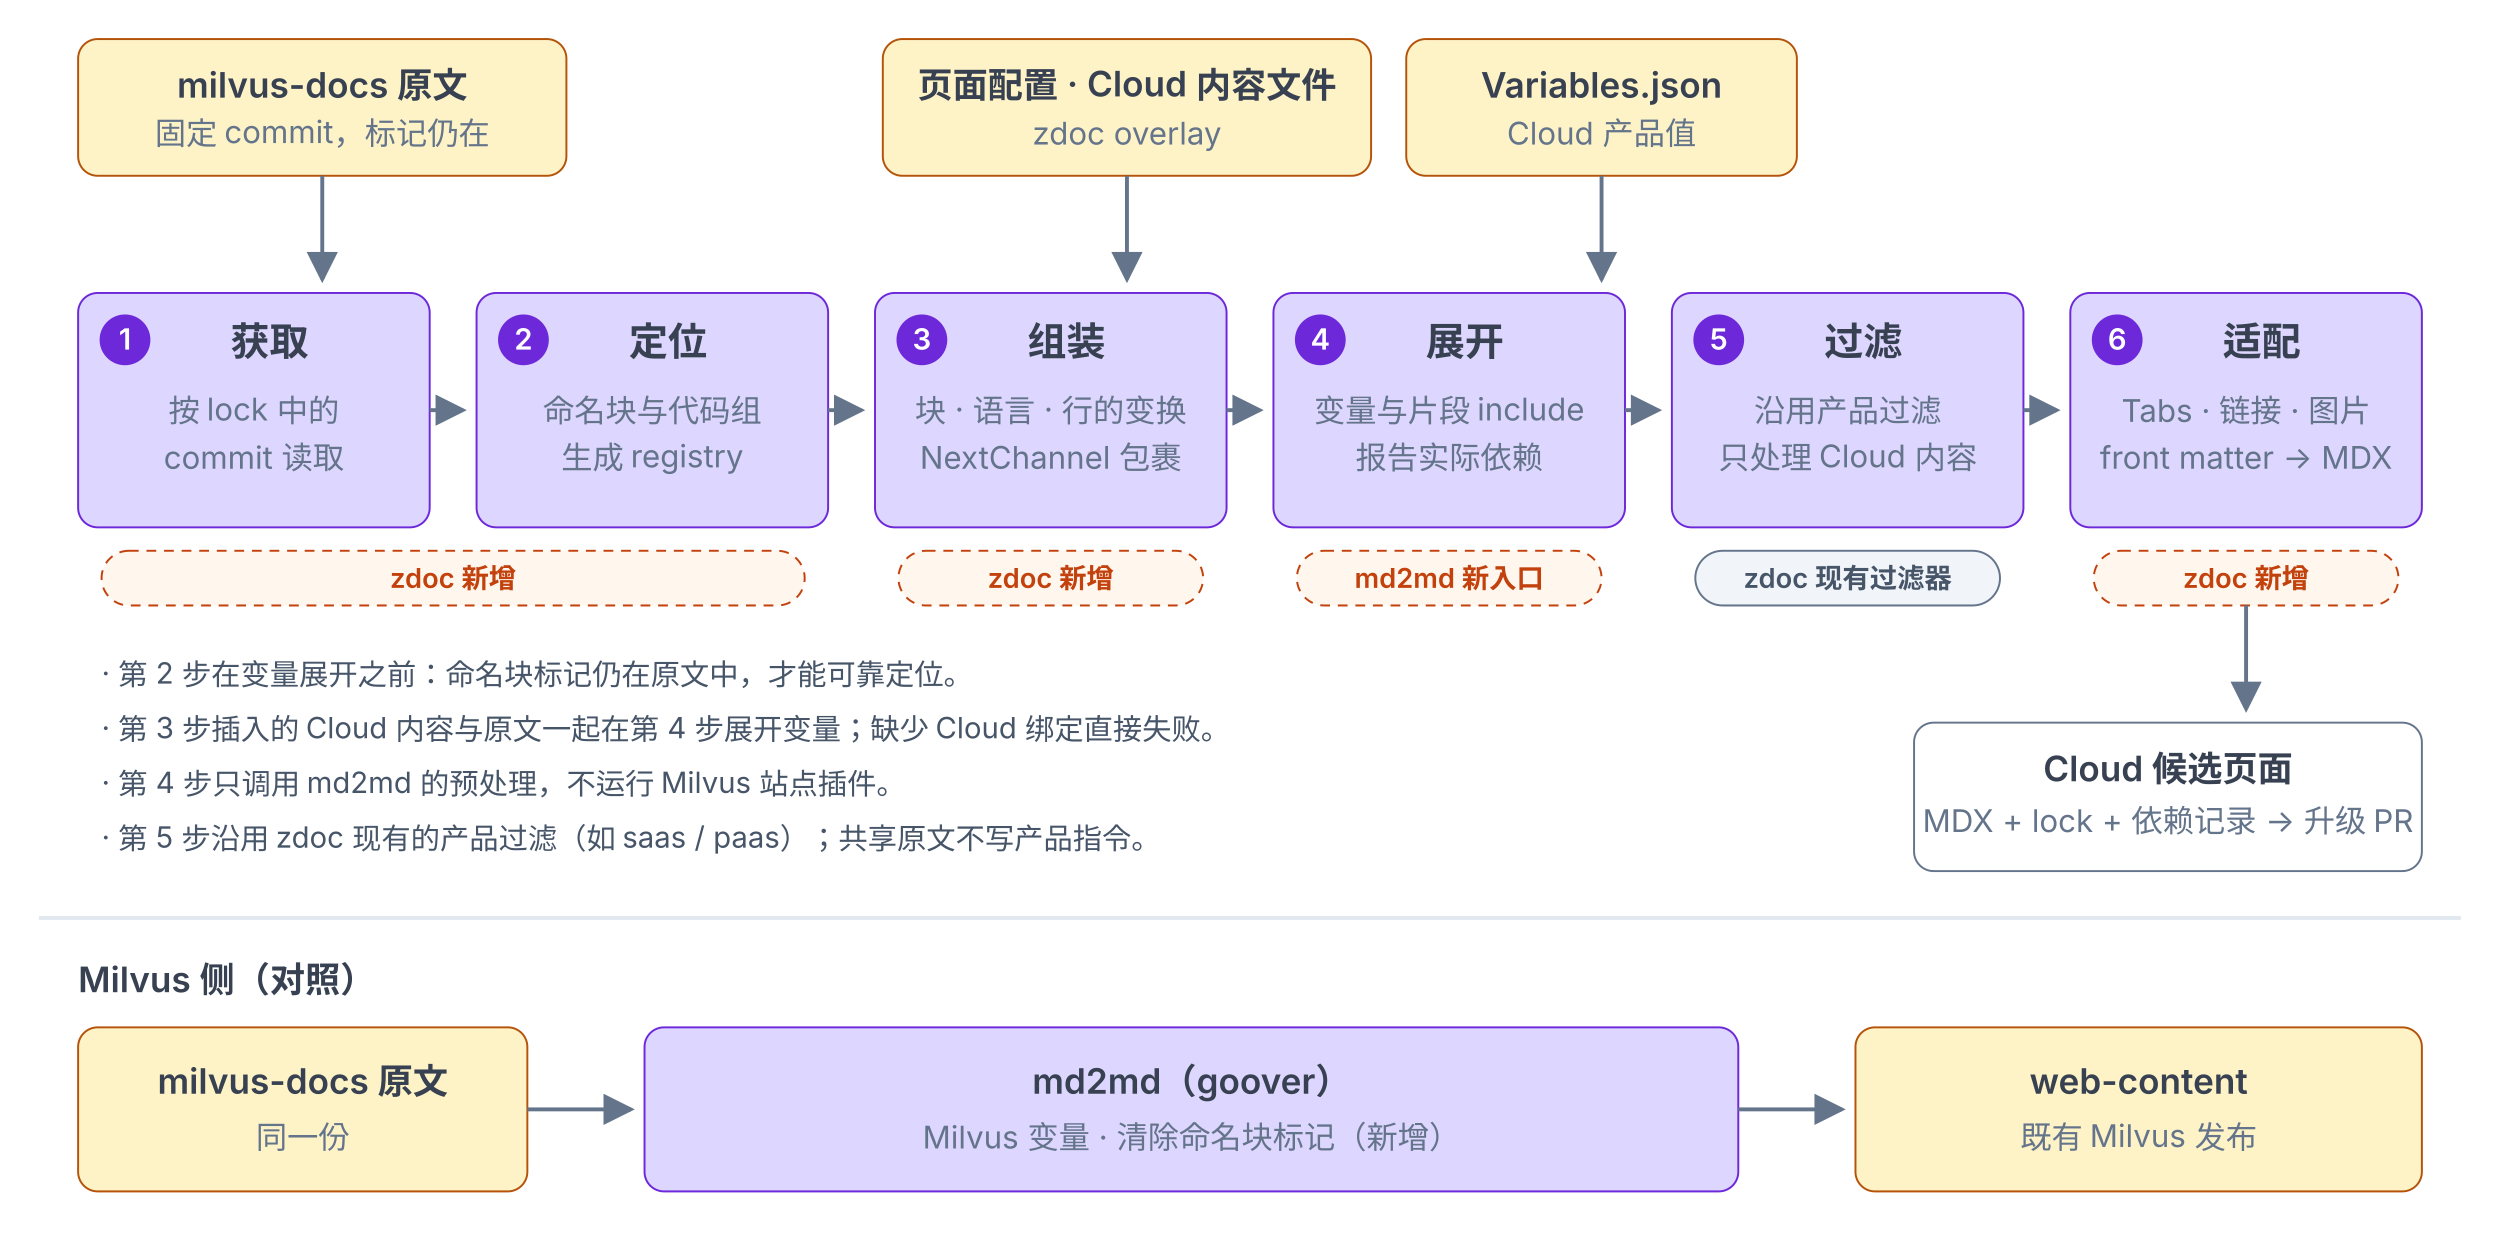
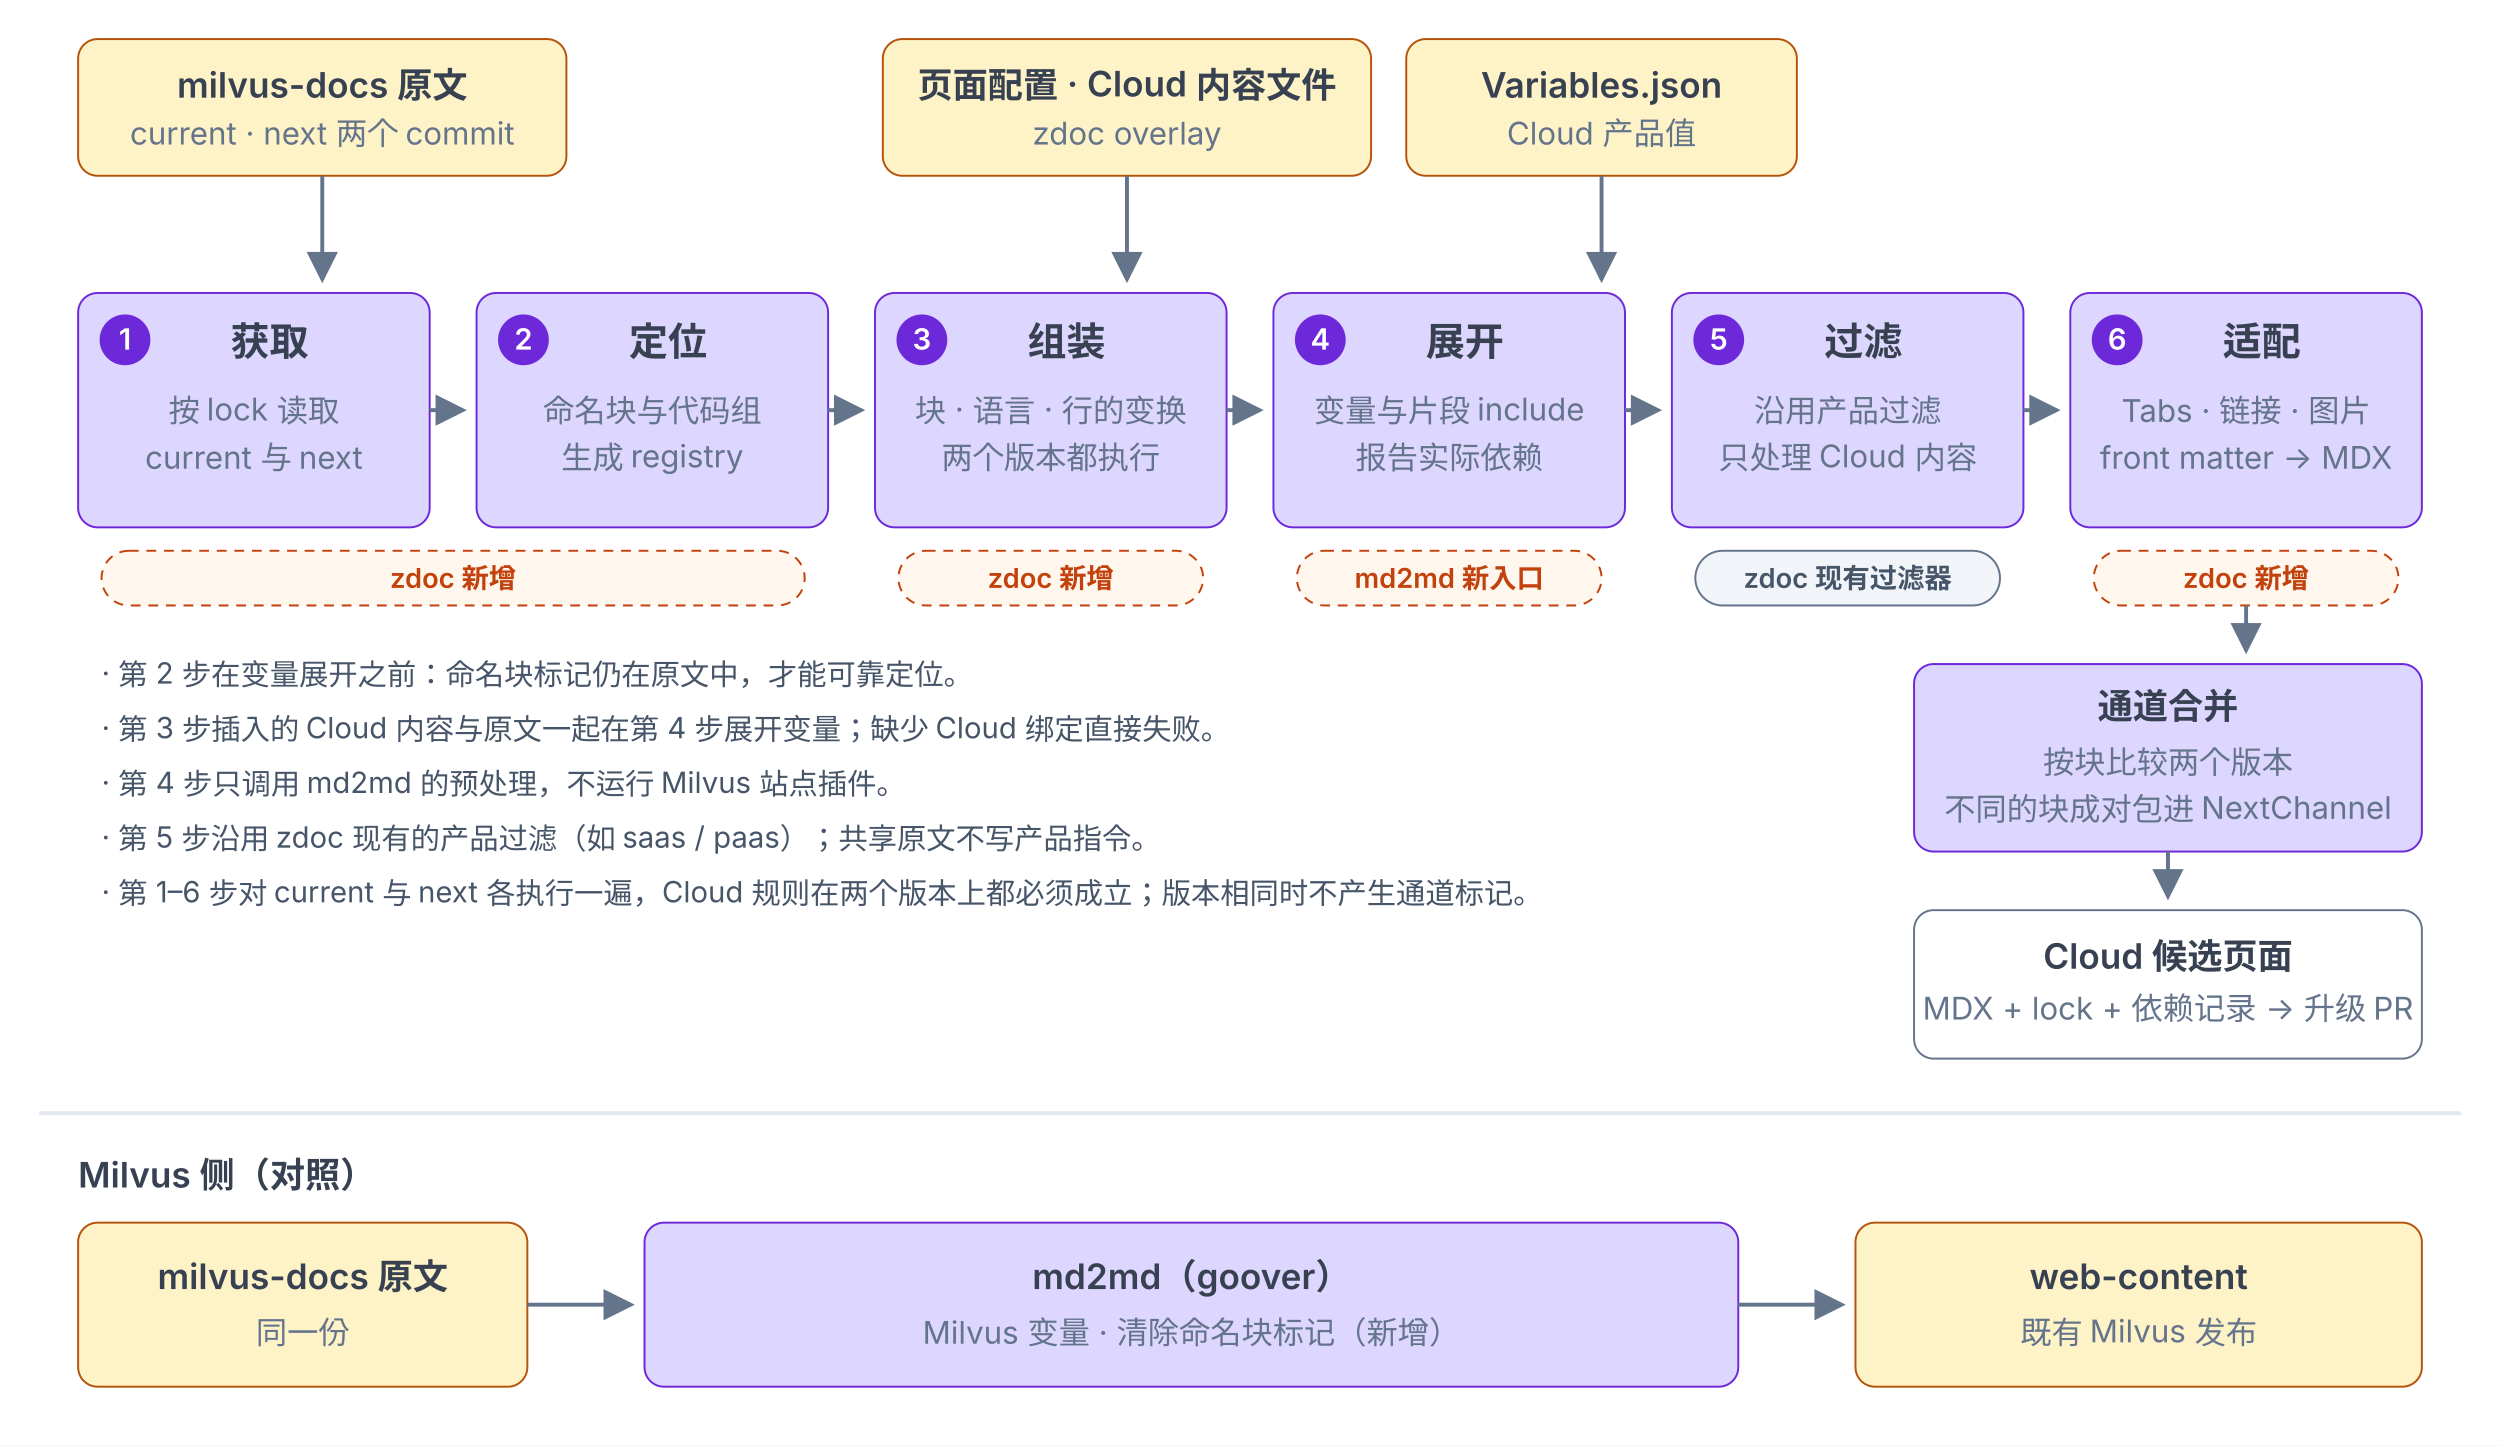
- <svg xmlns="http://www.w3.org/2000/svg" width="768" height="384" viewBox="0 0 1280 640" role="img" aria-labelledby="title desc">
+ <svg xmlns="http://www.w3.org/2000/svg" width="768" height="444" viewBox="0 0 1280 740" role="img" aria-labelledby="title desc">
  <defs>
    <marker id="arrow" markerWidth="8" markerHeight="8" refX="7" refY="4" orient="auto">
      <path d="M0 0 L8 4 L0 8 Z" fill="#64748b" />
    </marker>
    <style>text{font-family:-apple-system,BlinkMacSystemFont,'PingFang SC','Microsoft YaHei',sans-serif;fill:#374151;}.head{font-size:20px;font-weight:600;text-anchor:middle;}.sub{font-size:16px;text-anchor:middle;fill:#64748b;}.num{font-size:15px;font-weight:600;text-anchor:middle;fill:#ffffff;}.chip{font-size:14px;font-weight:600;text-anchor:middle;}.note{font-size:15px;fill:#475569;}.lane{font-size:18px;font-weight:600;fill:#374151;}.edge{fill:none;stroke:#64748b;stroke-width:2;marker-end:url(#arrow);}</style>
  </defs>
-   <rect width="1280" height="640" fill="#ffffff" />
+   <rect width="1280" height="740" fill="#ffffff" />
  <rect x="40" y="20" width="250" height="70" rx="10" fill="#fef3c7" stroke="#b45309" />
  <text x="165" y="50" class="head" style="font-size:18px">milvus-docs 原文</text>
-   <text x="165" y="74" class="sub">固定 commit，标记仍在</text>
+   <text x="165" y="74" class="sub">current · next 两个 commit</text>
  <rect x="452" y="20" width="250" height="70" rx="10" fill="#fef3c7" stroke="#b45309" />
  <text x="577" y="50" class="head" style="font-size:18px">页面配置 · Cloud 内容文件</text>
  <text x="577" y="74" class="sub">zdoc overlay</text>
  <rect x="658" y="20" width="0" height="0" />
  <rect x="720" y="20" width="200" height="70" rx="10" fill="#fef3c7" stroke="#b45309" />
  <text x="820" y="50" class="head" style="font-size:18px">Variables.json</text>
  <text x="820" y="74" class="sub">Cloud 产品值</text>
  <path class="edge" d="M165 90 V143" />
  <path class="edge" d="M577 90 V143" />
  <path class="edge" d="M820 90 V143" />
  <g>
    <rect x="40" y="150" width="180" height="120" rx="10" fill="#ddd6fe" stroke="#6d28d9" />
    <circle cx="64" cy="174" r="13" fill="#6d28d9" />
    <text x="64" y="179" class="num">1</text>
    <text x="138" y="182" class="head">获取</text>
-     <text x="130" y="216" class="sub">按 lock 中的</text>
-     <text x="130" y="240" class="sub">commit 读取</text>
+     <text x="130" y="216" class="sub">按 lock 读取</text>
+     <text x="130" y="240" class="sub">current 与 next</text>
  </g>
  <g>
    <rect x="244" y="150" width="180" height="120" rx="10" fill="#ddd6fe" stroke="#6d28d9" />
    <circle cx="268" cy="174" r="13" fill="#6d28d9" />
    <text x="268" y="179" class="num">2</text>
    <text x="342" y="182" class="head">定位</text>
    <text x="334" y="216" class="sub">命名块与代码组</text>
    <text x="334" y="240" class="sub">生成 registry</text>
  </g>
  <g>
    <rect x="448" y="150" width="180" height="120" rx="10" fill="#ddd6fe" stroke="#6d28d9" />
    <circle cx="472" cy="174" r="13" fill="#6d28d9" />
    <text x="472" y="179" class="num">3</text>
    <text x="546" y="182" class="head">组装</text>
    <text x="538" y="216" class="sub">块 · 语言 · 行的变换</text>
-     <text x="538" y="240" class="sub">NextChannel 包裹</text>
+     <text x="538" y="240" class="sub">两个版本都执行</text>
  </g>
  <g>
    <rect x="652" y="150" width="180" height="120" rx="10" fill="#ddd6fe" stroke="#6d28d9" />
    <circle cx="676" cy="174" r="13" fill="#6d28d9" />
    <text x="676" y="179" class="num">4</text>
    <text x="750" y="182" class="head">展开</text>
    <text x="742" y="216" class="sub">变量与片段 include</text>
    <text x="742" y="240" class="sub">报告实际依赖</text>
  </g>
  <g>
    <rect x="856" y="150" width="180" height="120" rx="10" fill="#ddd6fe" stroke="#6d28d9" />
    <circle cx="880" cy="174" r="13" fill="#6d28d9" />
    <text x="880" y="179" class="num">5</text>
    <text x="954" y="182" class="head">过滤</text>
    <text x="946" y="216" class="sub">沿用产品过滤</text>
    <text x="946" y="240" class="sub">只处理 Cloud 内容</text>
  </g>
  <g>
    <rect x="1060" y="150" width="180" height="120" rx="10" fill="#ddd6fe" stroke="#6d28d9" />
    <circle cx="1084" cy="174" r="13" fill="#6d28d9" />
    <text x="1084" y="179" class="num">6</text>
    <text x="1158" y="182" class="head">适配</text>
    <text x="1150" y="216" class="sub">Tabs · 链接 · 图片</text>
    <text x="1150" y="240" class="sub">front matter → MDX</text>
  </g>
  <path class="edge" d="M220 210 H237" />
  <path class="edge" d="M424 210 H441" />
  <path class="edge" d="M628 210 H645" />
  <path class="edge" d="M832 210 H849" />
  <path class="edge" d="M1036 210 H1053" />
  <rect x="52" y="282" width="360" height="28" rx="14" fill="#fff7ed" stroke="#c2410c" stroke-dasharray="5 4" />
  <text x="232" y="301" class="chip" style="fill:#c2410c">zdoc 新增</text>
  <rect x="460" y="282" width="156" height="28" rx="14" fill="#fff7ed" stroke="#c2410c" stroke-dasharray="5 4" />
  <text x="538" y="301" class="chip" style="fill:#c2410c">zdoc 新增</text>
  <rect x="664" y="282" width="156" height="28" rx="14" fill="#fff7ed" stroke="#c2410c" stroke-dasharray="5 4" />
  <text x="742" y="301" class="chip" style="fill:#c2410c">md2md 新入口</text>
  <rect x="868" y="282" width="156" height="28" rx="14" fill="#f1f5f9" stroke="#64748b" />
  <text x="946" y="301" class="chip" style="fill:#475569">zdoc 现有过滤器</text>
  <rect x="1072" y="282" width="156" height="28" rx="14" fill="#fff7ed" stroke="#c2410c" stroke-dasharray="5 4" />
  <text x="1150" y="301" class="chip" style="fill:#c2410c">zdoc 新增</text>
-   <path class="edge" d="M1150 310 V363" />
-   <rect x="980" y="370" width="260" height="76" rx="10" fill="#ffffff" stroke="#64748b" />
-   <text x="1110" y="400" class="head" style="font-size:18px">Cloud 候选页面</text>
-   <text x="1110" y="426" class="sub">MDX + lock + 依赖记录 → 升级 PR</text>
+   <path class="edge" d="M1150 310 V333" />
+   <rect x="980" y="340" width="260" height="96" rx="10" fill="#ddd6fe" stroke="#6d28d9" />
+   <text x="1110" y="368" class="head" style="font-size:18px">通道合并</text>
+   <text x="1110" y="396" class="sub">按块比较两个版本</text>
+   <text x="1110" y="420" class="sub">不同的块成对包进 NextChannel</text>
+   <path class="edge" d="M1110 436 V459" />
+   <rect x="980" y="466" width="260" height="76" rx="10" fill="#ffffff" stroke="#64748b" />
+   <text x="1110" y="496" class="head" style="font-size:18px">Cloud 候选页面</text>
+   <text x="1110" y="522" class="sub">MDX + lock + 依赖记录 → 升级 PR</text>
  <text x="52" y="350" class="note">· 第 2 步在变量展开之前：命名块标记仍在原文中，才能可靠定位。</text>
  <text x="52" y="378" class="note">· 第 3 步插入的 Cloud 内容与原文一起在第 4 步展开变量；缺少 Cloud 绑定直接失败。</text>
  <text x="52" y="406" class="note">· 第 4 步只调用 md2md 的预处理，不运行 Milvus 站点插件。</text>
  <text x="52" y="434" class="note">· 第 5 步沿用 zdoc 现有的产品过滤（如 saas / paas）；共享原文不写产品指令。</text>
-   <path d="M20 470 H1260" stroke="#e2e8f0" stroke-width="2" />
-   <text x="40" y="508" class="lane">Milvus 侧（对照）</text>
-   <rect x="40" y="526" width="230" height="84" rx="10" fill="#fef3c7" stroke="#b45309" />
-   <text x="155" y="560" class="head" style="font-size:18px">milvus-docs 原文</text>
-   <text x="155" y="588" class="sub">同一份</text>
-   <path class="edge" d="M270 568 H323" />
-   <rect x="330" y="526" width="560" height="84" rx="10" fill="#ddd6fe" stroke="#6d28d9" />
-   <text x="610" y="560" class="head" style="font-size:18px">md2md（goover）</text>
-   <text x="610" y="588" class="sub">Milvus 变量 · 清除命名块标记（新增）</text>
-   <path class="edge" d="M890 568 H943" />
-   <rect x="950" y="526" width="290" height="84" rx="10" fill="#fef3c7" stroke="#b45309" />
-   <text x="1095" y="560" class="head" style="font-size:18px">web-content</text>
-   <text x="1095" y="588" class="sub">既有 Milvus 发布</text>
+   <text x="52" y="462" class="note">· 第 1–6 步对 current 与 next 各执行一遍，Cloud 规则在两个版本上都必须成立；版本相同时不产生通道标记。</text>
+   <path d="M20 570 H1260" stroke="#e2e8f0" stroke-width="2" />
+   <text x="40" y="608" class="lane">Milvus 侧（对照）</text>
+   <rect x="40" y="626" width="230" height="84" rx="10" fill="#fef3c7" stroke="#b45309" />
+   <text x="155" y="660" class="head" style="font-size:18px">milvus-docs 原文</text>
+   <text x="155" y="688" class="sub">同一份</text>
+   <path class="edge" d="M270 668 H323" />
+   <rect x="330" y="626" width="560" height="84" rx="10" fill="#ddd6fe" stroke="#6d28d9" />
+   <text x="610" y="660" class="head" style="font-size:18px">md2md（goover）</text>
+   <text x="610" y="688" class="sub">Milvus 变量 · 清除命名块标记（新增）</text>
+   <path class="edge" d="M890 668 H943" />
+   <rect x="950" y="626" width="290" height="84" rx="10" fill="#fef3c7" stroke="#b45309" />
+   <text x="1095" y="660" class="head" style="font-size:18px">web-content</text>
+   <text x="1095" y="688" class="sub">既有 Milvus 发布</text>
</svg>
